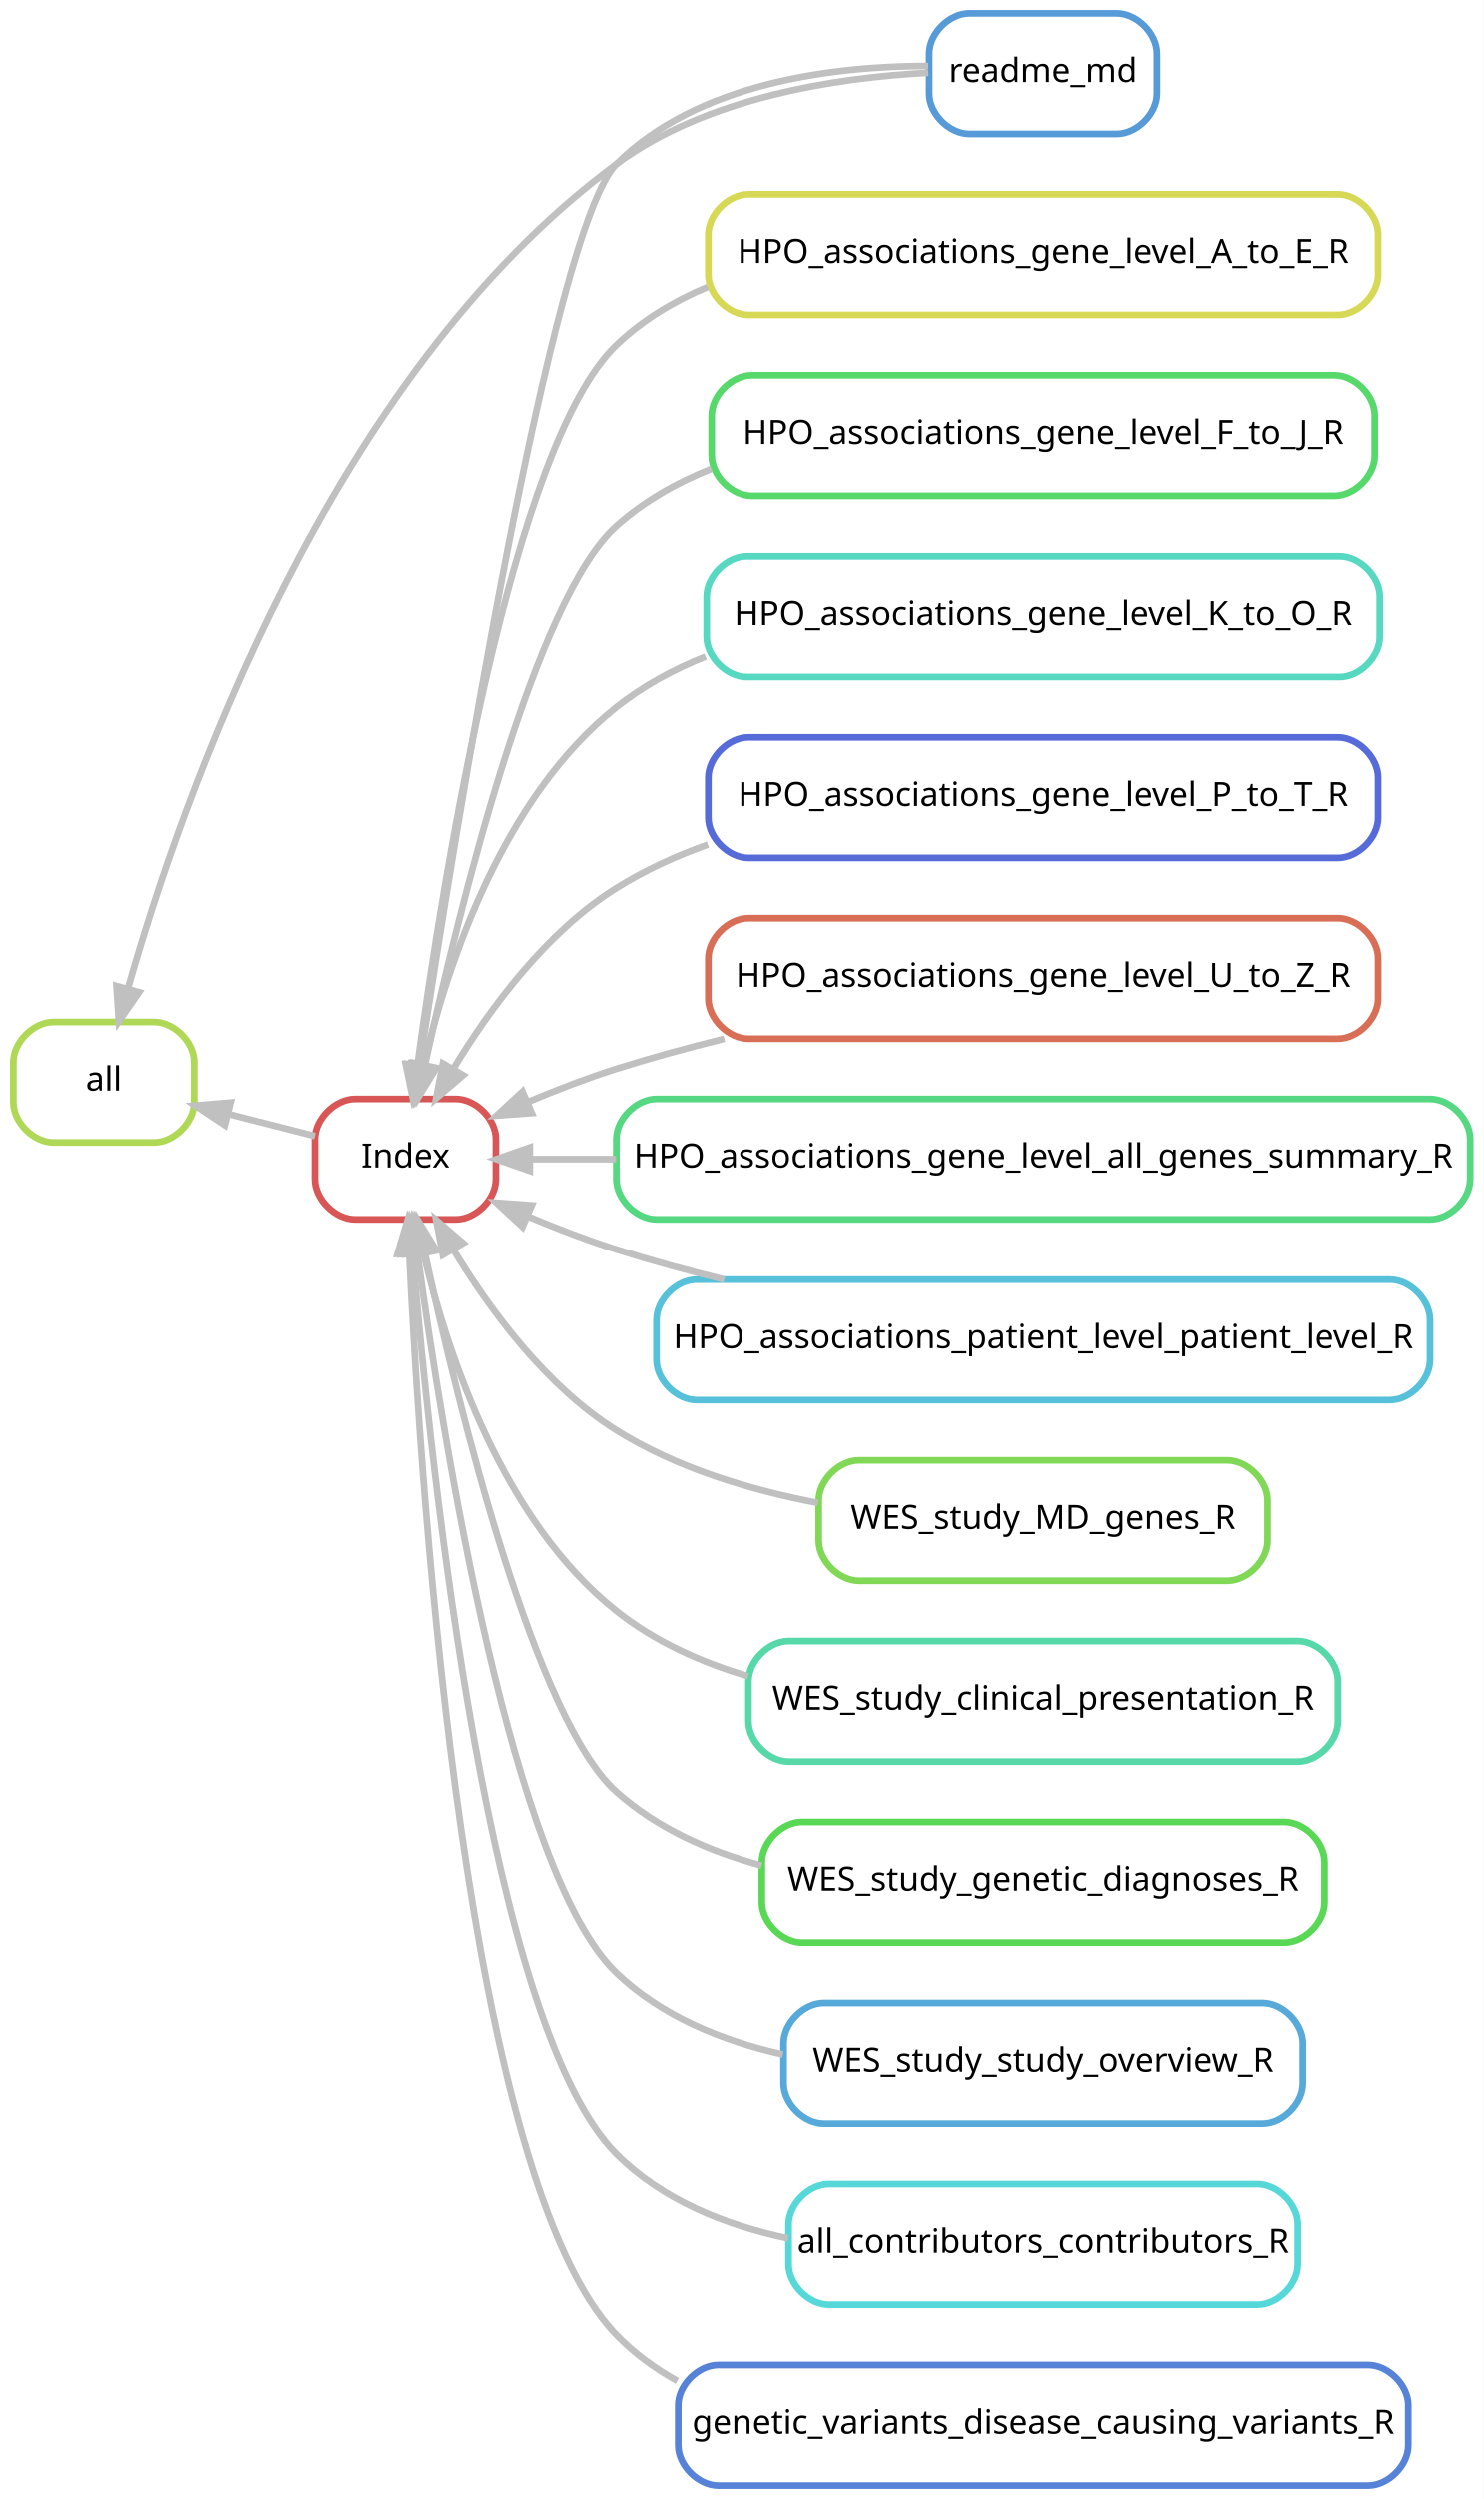
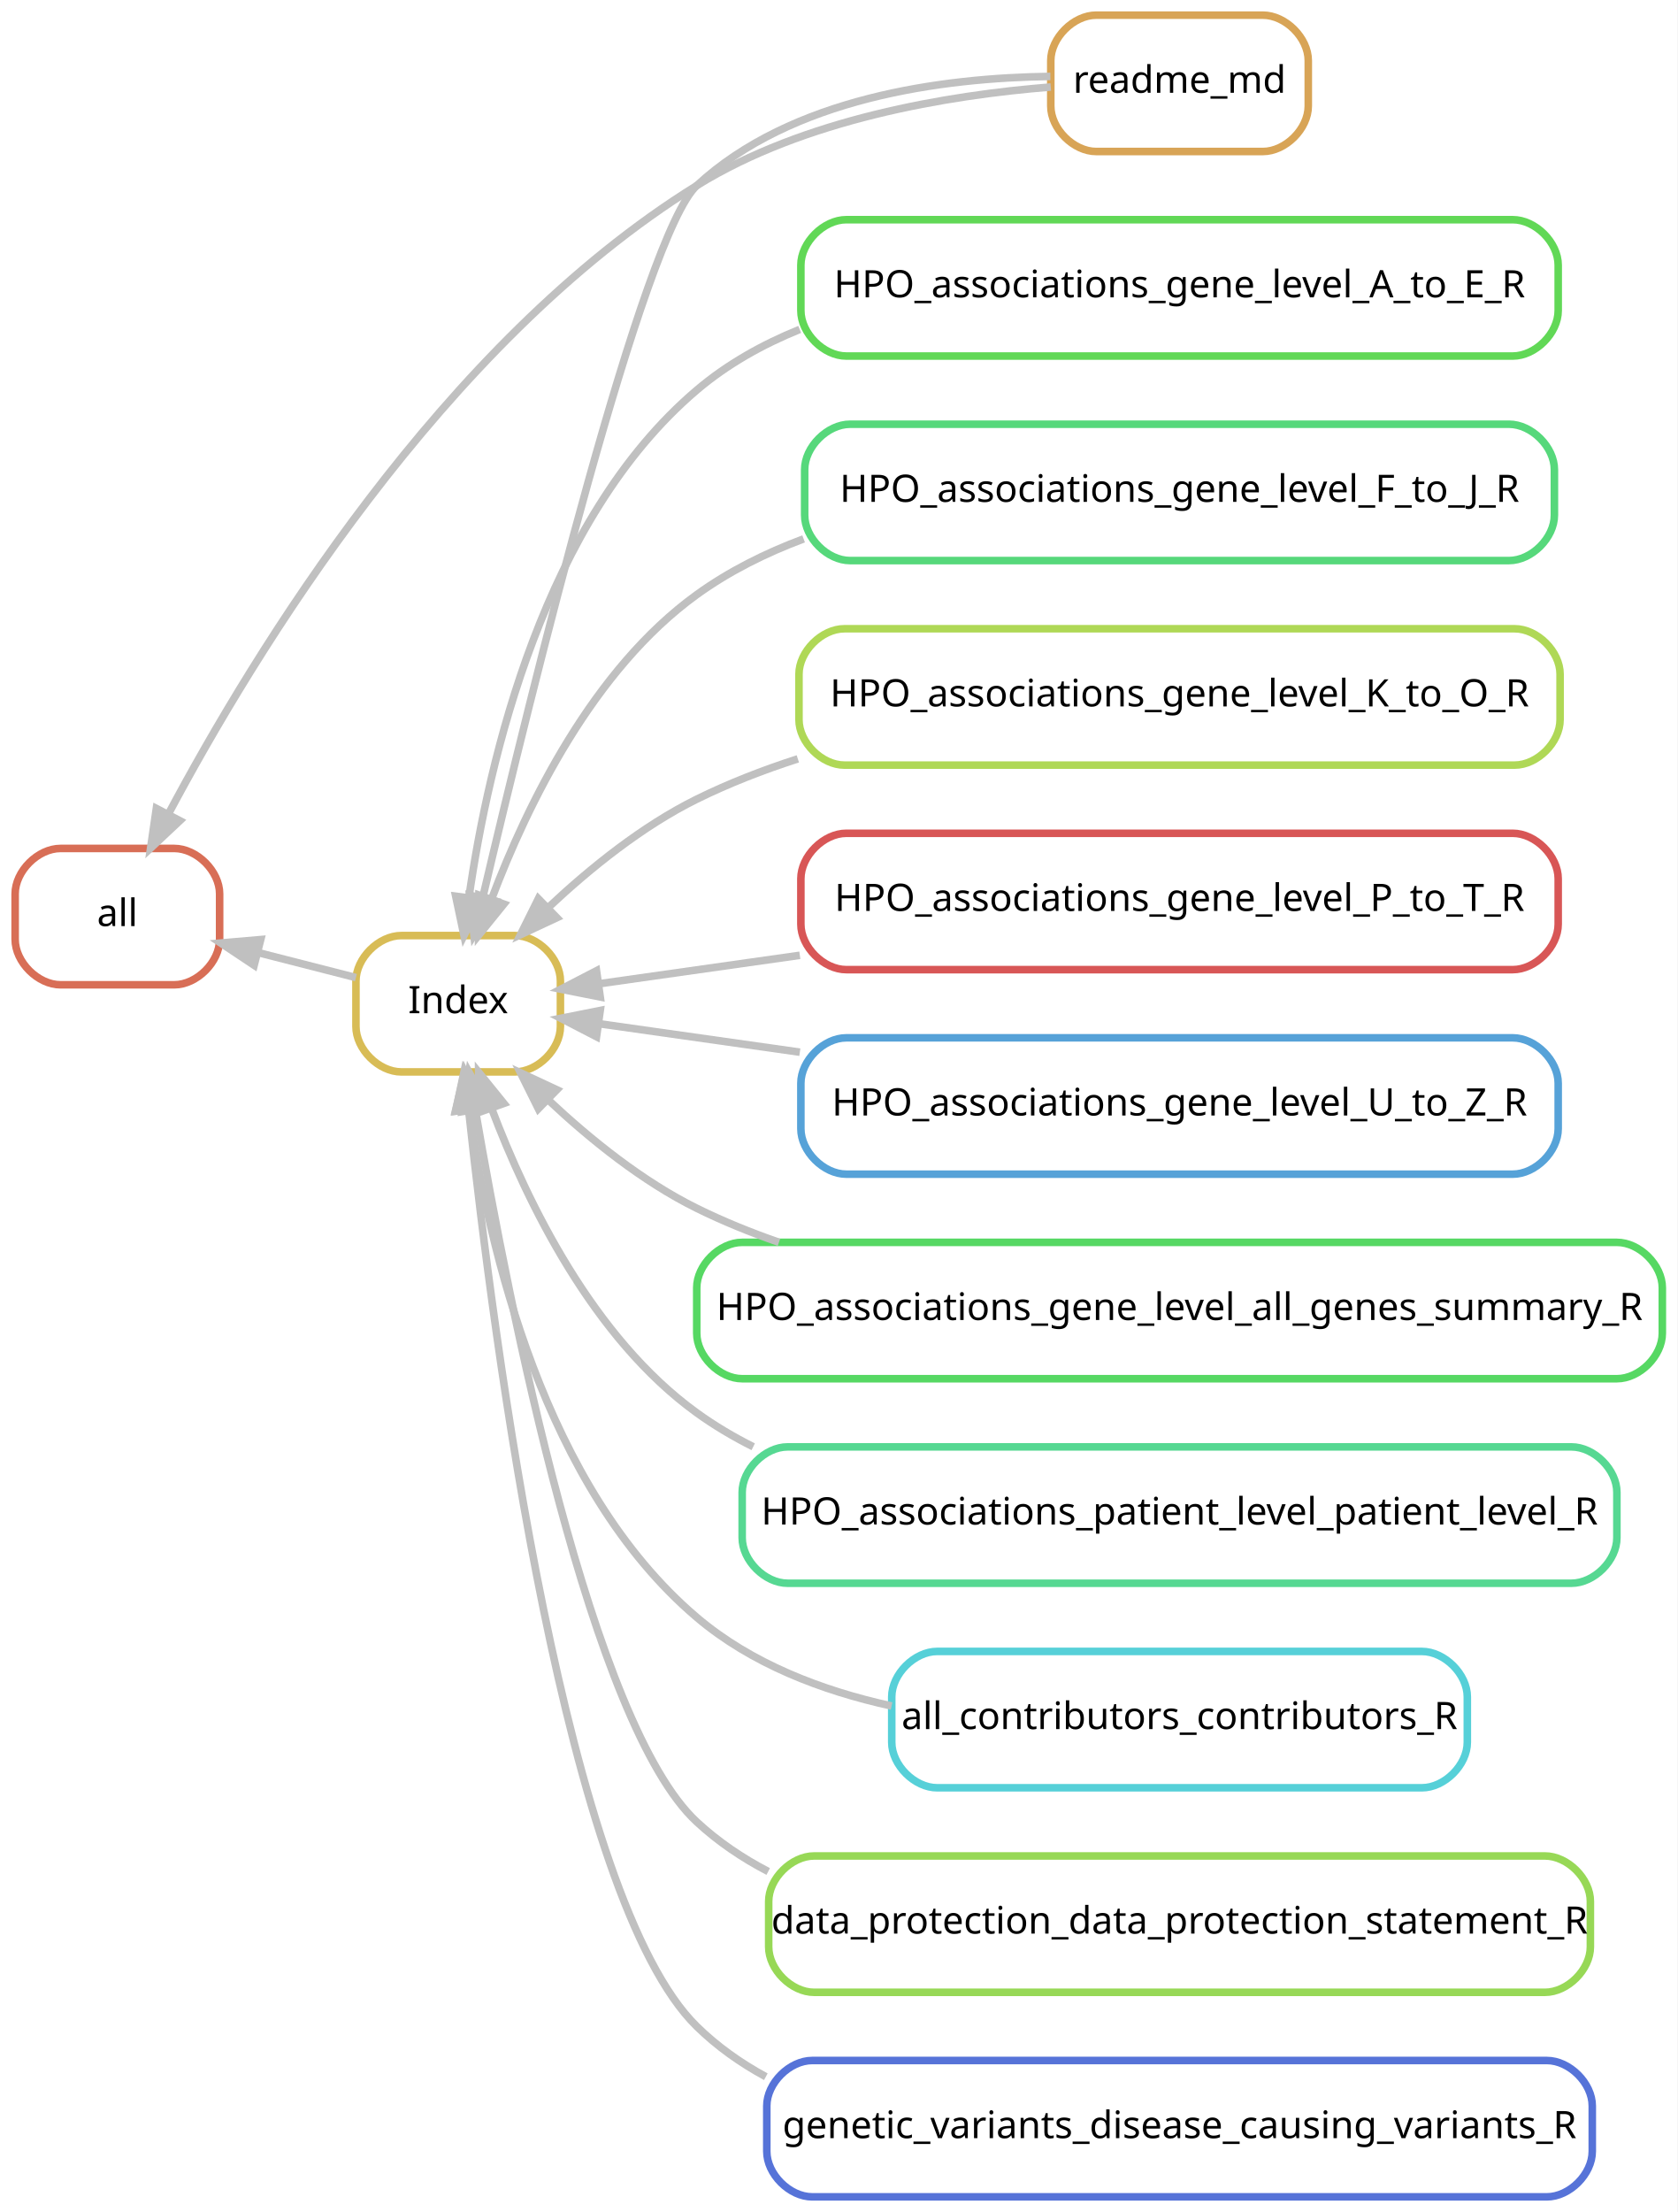
- <svg xmlns="http://www.w3.org/2000/svg" width="443pt" height="746pt" viewBox="0.00 0.00 443.00 746.00">
-   <g id="graph0" class="graph" transform="scale(1 1) rotate(0) translate(4 742)">
-     <polygon fill="#ffffff" stroke="transparent" points="-4,4 -4,-742 439,-742 439,4 -4,4" />
+ <svg xmlns="http://www.w3.org/2000/svg" width="443pt" height="584pt" viewBox="0.00 0.00 443.00 584.00">
+   <g id="graph0" class="graph" transform="scale(1 1) rotate(0) translate(4 580)">
+     <polygon fill="#ffffff" stroke="transparent" points="-4,4 -4,-580 439,-580 439,4 -4,4" />
    <g id="node1" class="node">
-       <path fill="none" stroke="#afd856" stroke-width="2" d="M42,-437C42,-437 12,-437 12,-437 6,-437 0,-431 0,-425 0,-425 0,-413 0,-413 0,-407 6,-401 12,-401 12,-401 42,-401 42,-401 48,-401 54,-407 54,-413 54,-413 54,-425 54,-425 54,-431 48,-437 42,-437" />
-       <text text-anchor="middle" x="27" y="-416.5" font-family="sans" font-size="10.00" fill="#000000">all</text>
+       <path fill="none" stroke="#d86e56" stroke-width="2" d="M42,-356C42,-356 12,-356 12,-356 6,-356 0,-350 0,-344 0,-344 0,-332 0,-332 0,-326 6,-320 12,-320 12,-320 42,-320 42,-320 48,-320 54,-326 54,-332 54,-332 54,-344 54,-344 54,-350 48,-356 42,-356" />
+       <text text-anchor="middle" x="27" y="-335.5" font-family="sans" font-size="10.00" fill="#000000">all</text>
    </g>
    <g id="node2" class="node">
-       <path fill="none" stroke="#d85656" stroke-width="2" d="M132,-414C132,-414 102,-414 102,-414 96,-414 90,-408 90,-402 90,-402 90,-390 90,-390 90,-384 96,-378 102,-378 102,-378 132,-378 132,-378 138,-378 144,-384 144,-390 144,-390 144,-402 144,-402 144,-408 138,-414 132,-414" />
-       <text text-anchor="middle" x="117" y="-393.5" font-family="sans" font-size="10.00" fill="#000000">Index</text>
+       <path fill="none" stroke="#d8bc56" stroke-width="2" d="M132,-333C132,-333 102,-333 102,-333 96,-333 90,-327 90,-321 90,-321 90,-309 90,-309 90,-303 96,-297 102,-297 102,-297 132,-297 132,-297 138,-297 144,-303 144,-309 144,-309 144,-321 144,-321 144,-327 138,-333 132,-333" />
+       <text text-anchor="middle" x="117" y="-312.5" font-family="sans" font-size="10.00" fill="#000000">Index</text>
+     </g>
+     <g id="edge2" class="edge">
+       <path fill="none" stroke="#c0c0c0" stroke-width="2" d="M89.997,-321.901C81.884,-323.974 72.837,-326.286 64.187,-328.497" />
+       <polygon fill="#c0c0c0" stroke="#c0c0c0" stroke-width="2" points="63.117,-325.158 54.295,-331.025 64.85,-331.94 63.117,-325.158" />
+     </g>
+     <g id="node3" class="node">
+       <path fill="none" stroke="#61d856" stroke-width="2" d="M395.5,-522C395.5,-522 219.5,-522 219.5,-522 213.5,-522 207.5,-516 207.5,-510 207.5,-510 207.5,-498 207.5,-498 207.5,-492 213.5,-486 219.5,-486 219.5,-486 395.5,-486 395.5,-486 401.5,-486 407.5,-492 407.5,-498 407.5,-498 407.5,-510 407.5,-510 407.5,-516 401.5,-522 395.5,-522" />
+       <text text-anchor="middle" x="307.5" y="-501.5" font-family="sans" font-size="10.00" fill="#000000">HPO_associations_gene_level_A_to_E_R</text>
+     </g>
+     <g id="edge6" class="edge">
+       <path fill="none" stroke="#c0c0c0" stroke-width="2" d="M207.201,-493.036C197.33,-489.041 188.018,-483.812 180,-477 139.708,-442.766 125.058,-379.511 119.825,-342.994" />
+       <polygon fill="#c0c0c0" stroke="#c0c0c0" stroke-width="2" points="123.288,-342.483 118.534,-333.015 116.346,-343.381 123.288,-342.483" />
+     </g>
+     <g id="node4" class="node">
+       <path fill="none" stroke="#d8a456" stroke-width="2" d="M329.5,-576C329.5,-576 285.5,-576 285.5,-576 279.5,-576 273.5,-570 273.5,-564 273.5,-564 273.5,-552 273.5,-552 273.5,-546 279.5,-540 285.5,-540 285.5,-540 329.5,-540 329.5,-540 335.5,-540 341.5,-546 341.5,-552 341.5,-552 341.5,-564 341.5,-564 341.5,-570 335.5,-576 329.5,-576" />
+       <text text-anchor="middle" x="307.5" y="-555.5" font-family="sans" font-size="10.00" fill="#000000">readme_md</text>
    </g>
    <g id="edge1" class="edge">
-       <path fill="none" stroke="#c0c0c0" stroke-width="2" d="M89.997,-402.901C81.884,-404.974 72.837,-407.286 64.187,-409.497" />
-       <polygon fill="#c0c0c0" stroke="#c0c0c0" stroke-width="2" points="63.117,-406.158 54.295,-412.025 64.85,-412.94 63.117,-406.158" />
+       <path fill="none" stroke="#c0c0c0" stroke-width="2" d="M273.494,-557.032C246.376,-554.86 208.372,-548.574 180,-531 112.919,-489.448 63.044,-407.51 40.428,-365.005" />
+       <polygon fill="#c0c0c0" stroke="#c0c0c0" stroke-width="2" points="43.496,-363.32 35.769,-356.072 37.29,-366.557 43.496,-363.32" />
    </g>
-     <g id="node3" class="node">
-       <path fill="none" stroke="#d6d856" stroke-width="2" d="M395.5,-684C395.5,-684 219.5,-684 219.5,-684 213.5,-684 207.5,-678 207.5,-672 207.5,-672 207.5,-660 207.5,-660 207.5,-654 213.5,-648 219.5,-648 219.5,-648 395.5,-648 395.5,-648 401.5,-648 407.5,-654 407.5,-660 407.5,-660 407.5,-672 407.5,-672 407.5,-678 401.5,-684 395.5,-684" />
-       <text text-anchor="middle" x="307.5" y="-663.5" font-family="sans" font-size="10.00" fill="#000000">HPO_associations_gene_level_A_to_E_R</text>
+     <g id="edge5" class="edge">
+       <path fill="none" stroke="#c0c0c0" stroke-width="2" d="M273.389,-559.826C244.907,-559.453 205.049,-554.235 180,-531 165.976,-517.991 136.53,-398.435 123.472,-342.994" />
+       <polygon fill="#c0c0c0" stroke="#c0c0c0" stroke-width="2" points="126.848,-342.058 121.16,-333.119 120.032,-343.654 126.848,-342.058" />
+     </g>
+     <g id="node5" class="node">
+       <path fill="none" stroke="#56d87b" stroke-width="2" d="M394.5,-468C394.5,-468 220.5,-468 220.5,-468 214.5,-468 208.5,-462 208.5,-456 208.5,-456 208.5,-444 208.5,-444 208.5,-438 214.5,-432 220.5,-432 220.5,-432 394.5,-432 394.5,-432 400.5,-432 406.5,-438 406.5,-444 406.5,-444 406.5,-456 406.5,-456 406.5,-462 400.5,-468 394.5,-468" />
+       <text text-anchor="middle" x="307.5" y="-447.5" font-family="sans" font-size="10.00" fill="#000000">HPO_associations_gene_level_F_to_J_R</text>
+     </g>
+     <g id="edge8" class="edge">
+       <path fill="none" stroke="#c0c0c0" stroke-width="2" d="M208.226,-437.729C198.165,-433.976 188.528,-429.162 180,-423 152.629,-403.223 135.259,-367.6 125.843,-342.693" />
+       <polygon fill="#c0c0c0" stroke="#c0c0c0" stroke-width="2" points="129.066,-341.312 122.399,-333.078 122.476,-343.673 129.066,-341.312" />
+     </g>
+     <g id="node6" class="node">
+       <path fill="none" stroke="#afd856" stroke-width="2" d="M396,-414C396,-414 219,-414 219,-414 213,-414 207,-408 207,-402 207,-402 207,-390 207,-390 207,-384 213,-378 219,-378 219,-378 396,-378 396,-378 402,-378 408,-384 408,-390 408,-390 408,-402 408,-402 408,-408 402,-414 396,-414" />
+       <text text-anchor="middle" x="307.5" y="-393.5" font-family="sans" font-size="10.00" fill="#000000">HPO_associations_gene_level_K_to_O_R</text>
+     </g>
+     <g id="edge11" class="edge">
+       <path fill="none" stroke="#c0c0c0" stroke-width="2" d="M206.698,-379.655C197.46,-376.676 188.419,-373.157 180,-369 165.656,-361.918 151.902,-350.819 140.925,-340.521" />
+       <polygon fill="#c0c0c0" stroke="#c0c0c0" stroke-width="2" points="143.057,-337.71 133.455,-333.232 138.169,-342.721 143.057,-337.71" />
+     </g>
+     <g id="node7" class="node">
+       <path fill="none" stroke="#d85656" stroke-width="2" d="M395.5,-360C395.5,-360 219.5,-360 219.5,-360 213.5,-360 207.5,-354 207.5,-348 207.5,-348 207.5,-336 207.5,-336 207.5,-330 213.5,-324 219.5,-324 219.5,-324 395.5,-324 395.5,-324 401.5,-324 407.5,-330 407.5,-336 407.5,-336 407.5,-348 407.5,-348 407.5,-354 401.5,-360 395.5,-360" />
+       <text text-anchor="middle" x="307.5" y="-339.5" font-family="sans" font-size="10.00" fill="#000000">HPO_associations_gene_level_P_to_T_R</text>
+     </g>
+     <g id="edge4" class="edge">
+       <path fill="none" stroke="#c0c0c0" stroke-width="2" d="M207.229,-327.788C188.293,-325.105 169.623,-322.458 154.223,-320.276" />
+       <polygon fill="#c0c0c0" stroke="#c0c0c0" stroke-width="2" points="154.512,-316.782 144.12,-318.844 153.53,-323.712 154.512,-316.782" />
+     </g>
+     <g id="node8" class="node">
+       <path fill="none" stroke="#56a2d8" stroke-width="2" d="M395.5,-306C395.5,-306 219.5,-306 219.5,-306 213.5,-306 207.5,-300 207.5,-294 207.5,-294 207.5,-282 207.5,-282 207.5,-276 213.5,-270 219.5,-270 219.5,-270 395.5,-270 395.5,-270 401.5,-270 407.5,-276 407.5,-282 407.5,-282 407.5,-294 407.5,-294 407.5,-300 401.5,-306 395.5,-306" />
+       <text text-anchor="middle" x="307.5" y="-285.5" font-family="sans" font-size="10.00" fill="#000000">HPO_associations_gene_level_U_to_Z_R</text>
+     </g>
+     <g id="edge9" class="edge">
+       <path fill="none" stroke="#c0c0c0" stroke-width="2" d="M207.229,-302.212C188.293,-304.895 169.623,-307.542 154.223,-309.724" />
+       <polygon fill="#c0c0c0" stroke="#c0c0c0" stroke-width="2" points="153.53,-306.288 144.12,-311.156 154.512,-313.218 153.53,-306.288" />
+     </g>
+     <g id="node9" class="node">
+       <path fill="none" stroke="#56d863" stroke-width="2" d="M423,-252C423,-252 192,-252 192,-252 186,-252 180,-246 180,-240 180,-240 180,-228 180,-228 180,-222 186,-216 192,-216 192,-216 423,-216 423,-216 429,-216 435,-222 435,-228 435,-228 435,-240 435,-240 435,-246 429,-252 423,-252" />
+       <text text-anchor="middle" x="307.5" y="-231.5" font-family="sans" font-size="10.00" fill="#000000">HPO_associations_gene_level_all_genes_summary_R</text>
+     </g>
+     <g id="edge7" class="edge">
+       <path fill="none" stroke="#c0c0c0" stroke-width="2" d="M201.712,-252.014C194.213,-254.617 186.898,-257.594 180,-261 165.656,-268.082 151.902,-279.181 140.925,-289.479" />
+       <polygon fill="#c0c0c0" stroke="#c0c0c0" stroke-width="2" points="138.169,-287.279 133.455,-296.768 143.057,-292.29 138.169,-287.279" />
+     </g>
+     <g id="node10" class="node">
+       <path fill="none" stroke="#56d892" stroke-width="2" d="M411,-198C411,-198 204,-198 204,-198 198,-198 192,-192 192,-186 192,-186 192,-174 192,-174 192,-168 198,-162 204,-162 204,-162 411,-162 411,-162 417,-162 423,-168 423,-174 423,-174 423,-186 423,-186 423,-192 417,-198 411,-198" />
+       <text text-anchor="middle" x="307.5" y="-177.5" font-family="sans" font-size="10.00" fill="#000000">HPO_associations_patient_level_patient_level_R</text>
+     </g>
+     <g id="edge10" class="edge">
+       <path fill="none" stroke="#c0c0c0" stroke-width="2" d="M194.917,-198.031C189.687,-200.647 184.677,-203.621 180,-207 152.629,-226.777 135.259,-262.4 125.843,-287.307" />
+       <polygon fill="#c0c0c0" stroke="#c0c0c0" stroke-width="2" points="122.476,-286.327 122.399,-296.922 129.066,-288.688 122.476,-286.327" />
+     </g>
+     <g id="node11" class="node">
+       <path fill="none" stroke="#56d0d8" stroke-width="2" d="M371.5,-144C371.5,-144 243.5,-144 243.5,-144 237.5,-144 231.5,-138 231.5,-132 231.5,-132 231.5,-120 231.5,-120 231.5,-114 237.5,-108 243.5,-108 243.5,-108 371.5,-108 371.5,-108 377.5,-108 383.5,-114 383.5,-120 383.5,-120 383.5,-132 383.5,-132 383.5,-138 377.5,-144 371.5,-144" />
+       <text text-anchor="middle" x="307.5" y="-123.5" font-family="sans" font-size="10.00" fill="#000000">all_contributors_contributors_R</text>
    </g>
    <g id="edge3" class="edge">
-       <path fill="none" stroke="#c0c0c0" stroke-width="2" d="M207.314,-656.355C197.239,-652.145 187.85,-646.505 180,-639 148.999,-609.363 128.428,-481.667 120.574,-424.207" />
-       <polygon fill="#c0c0c0" stroke="#c0c0c0" stroke-width="2" points="124.006,-423.466 119.214,-414.017 117.068,-424.392 124.006,-423.466" />
+       <path fill="none" stroke="#c0c0c0" stroke-width="2" d="M231.456,-129.593C212.968,-133.642 194.398,-140.767 180,-153 139.708,-187.234 125.058,-250.489 119.825,-287.006" />
+       <polygon fill="#c0c0c0" stroke="#c0c0c0" stroke-width="2" points="116.346,-286.619 118.534,-296.985 123.288,-287.517 116.346,-286.619" />
    </g>
-     <g id="node4" class="node">
-       <path fill="none" stroke="#569ad8" stroke-width="2" d="M329.5,-738C329.5,-738 285.5,-738 285.5,-738 279.5,-738 273.5,-732 273.5,-726 273.5,-726 273.5,-714 273.5,-714 273.5,-708 279.5,-702 285.5,-702 285.5,-702 329.5,-702 329.5,-702 335.5,-702 341.5,-708 341.5,-714 341.5,-714 341.5,-726 341.5,-726 341.5,-732 335.5,-738 329.5,-738" />
-       <text text-anchor="middle" x="307.5" y="-717.5" font-family="sans" font-size="10.00" fill="#000000">readme_md</text>
-     </g>
-     <g id="edge2" class="edge">
-       <path fill="none" stroke="#c0c0c0" stroke-width="2" d="M273.243,-720.26C245.619,-718.826 207.048,-712.934 180,-693 94.296,-629.839 50.285,-503.458 34.253,-447.17" />
-       <polygon fill="#c0c0c0" stroke="#c0c0c0" stroke-width="2" points="37.534,-445.902 31.498,-437.195 30.787,-447.766 37.534,-445.902" />
+     <g id="node12" class="node">
+       <path fill="none" stroke="#97d856" stroke-width="2" d="M404,-90C404,-90 211,-90 211,-90 205,-90 199,-84 199,-78 199,-78 199,-66 199,-66 199,-60 205,-54 211,-54 211,-54 404,-54 404,-54 410,-54 416,-60 416,-66 416,-66 416,-78 416,-78 416,-84 410,-90 404,-90" />
+       <text text-anchor="middle" x="307.5" y="-69.5" font-family="sans" font-size="10.00" fill="#000000">data_protection_data_protection_statement_R</text>
    </g>
    <g id="edge12" class="edge">
-       <path fill="none" stroke="#c0c0c0" stroke-width="2" d="M273.228,-722.291C244.446,-722.241 204.243,-717.235 180,-693 160.853,-673.859 131.861,-494.147 121.159,-423.925" />
-       <polygon fill="#c0c0c0" stroke="#c0c0c0" stroke-width="2" points="124.616,-423.377 119.659,-414.013 117.695,-424.424 124.616,-423.377" />
-     </g>
-     <g id="node5" class="node">
-       <path fill="none" stroke="#56d86b" stroke-width="2" d="M394.5,-630C394.5,-630 220.5,-630 220.5,-630 214.5,-630 208.5,-624 208.5,-618 208.5,-618 208.5,-606 208.5,-606 208.5,-600 214.5,-594 220.5,-594 220.5,-594 394.5,-594 394.5,-594 400.5,-594 406.5,-600 406.5,-606 406.5,-606 406.5,-618 406.5,-618 406.5,-624 400.5,-630 394.5,-630" />
-       <text text-anchor="middle" x="307.5" y="-609.5" font-family="sans" font-size="10.00" fill="#000000">HPO_associations_gene_level_F_to_J_R</text>
-     </g>
-     <g id="edge16" class="edge">
-       <path fill="none" stroke="#c0c0c0" stroke-width="2" d="M208.447,-602.073C198.045,-597.931 188.27,-592.384 180,-585 155.714,-563.316 133.077,-471.312 122.797,-424.141" />
-       <polygon fill="#c0c0c0" stroke="#c0c0c0" stroke-width="2" points="126.198,-423.303 120.682,-414.257 119.353,-424.768 126.198,-423.303" />
-     </g>
-     <g id="node6" class="node">
-       <path fill="none" stroke="#56d8c1" stroke-width="2" d="M396,-576C396,-576 219,-576 219,-576 213,-576 207,-570 207,-564 207,-564 207,-552 207,-552 207,-546 213,-540 219,-540 219,-540 396,-540 396,-540 402,-540 408,-546 408,-552 408,-552 408,-564 408,-564 408,-570 402,-576 396,-576" />
-       <text text-anchor="middle" x="307.5" y="-555.5" font-family="sans" font-size="10.00" fill="#000000">HPO_associations_gene_level_K_to_O_R</text>
-     </g>
-     <g id="edge14" class="edge">
-       <path fill="none" stroke="#c0c0c0" stroke-width="2" d="M206.68,-546.119C197.081,-542.276 187.972,-537.334 180,-531 146.308,-504.229 129.799,-455.231 122.369,-424.207" />
-       <polygon fill="#c0c0c0" stroke="#c0c0c0" stroke-width="2" points="125.697,-423.048 120.107,-414.048 118.865,-424.57 125.697,-423.048" />
-     </g>
-     <g id="node7" class="node">
-       <path fill="none" stroke="#566bd8" stroke-width="2" d="M395.5,-522C395.5,-522 219.5,-522 219.5,-522 213.5,-522 207.5,-516 207.5,-510 207.5,-510 207.5,-498 207.5,-498 207.5,-492 213.5,-486 219.5,-486 219.5,-486 395.5,-486 395.5,-486 401.5,-486 407.5,-492 407.5,-498 407.5,-498 407.5,-510 407.5,-510 407.5,-516 401.5,-522 395.5,-522" />
-       <text text-anchor="middle" x="307.5" y="-501.5" font-family="sans" font-size="10.00" fill="#000000">HPO_associations_gene_level_P_to_T_R</text>
-     </g>
-     <g id="edge15" class="edge">
-       <path fill="none" stroke="#c0c0c0" stroke-width="2" d="M207.367,-489.985C197.744,-486.545 188.439,-482.282 180,-477 159.038,-463.881 142.287,-441.175 131.342,-423.136" />
-       <polygon fill="#c0c0c0" stroke="#c0c0c0" stroke-width="2" points="134.204,-421.094 126.156,-414.203 128.15,-424.609 134.204,-421.094" />
-     </g>
-     <g id="node8" class="node">
-       <path fill="none" stroke="#d86e56" stroke-width="2" d="M395.5,-468C395.5,-468 219.5,-468 219.5,-468 213.5,-468 207.5,-462 207.5,-456 207.5,-456 207.5,-444 207.5,-444 207.5,-438 213.5,-432 219.5,-432 219.5,-432 395.5,-432 395.5,-432 401.5,-432 407.5,-438 407.5,-444 407.5,-444 407.5,-456 407.5,-456 407.5,-462 401.5,-468 395.5,-468" />
-       <text text-anchor="middle" x="307.5" y="-447.5" font-family="sans" font-size="10.00" fill="#000000">HPO_associations_gene_level_U_to_Z_R</text>
-     </g>
-     <g id="edge11" class="edge">
-       <path fill="none" stroke="#c0c0c0" stroke-width="2" d="M212.271,-431.987C201.307,-429.279 190.353,-426.28 180,-423 171.263,-420.232 162.082,-416.686 153.513,-413.081" />
-       <polygon fill="#c0c0c0" stroke="#c0c0c0" stroke-width="2" points="154.723,-409.791 144.156,-409.023 151.938,-416.213 154.723,-409.791" />
-     </g>
-     <g id="node9" class="node">
-       <path fill="none" stroke="#56d882" stroke-width="2" d="M423,-414C423,-414 192,-414 192,-414 186,-414 180,-408 180,-402 180,-402 180,-390 180,-390 180,-384 186,-378 192,-378 192,-378 423,-378 423,-378 429,-378 435,-384 435,-390 435,-390 435,-402 435,-402 435,-408 429,-414 423,-414" />
-       <text text-anchor="middle" x="307.5" y="-393.5" font-family="sans" font-size="10.00" fill="#000000">HPO_associations_gene_level_all_genes_summary_R</text>
-     </g>
-     <g id="edge4" class="edge">
-       <path fill="none" stroke="#c0c0c0" stroke-width="2" d="M179.905,-396C170.772,-396 162.089,-396 154.252,-396" />
-       <polygon fill="#c0c0c0" stroke="#c0c0c0" stroke-width="2" points="154.126,-392.5 144.126,-396 154.126,-399.5 154.126,-392.5" />
-     </g>
-     <g id="node10" class="node">
-       <path fill="none" stroke="#56c1d8" stroke-width="2" d="M411,-360C411,-360 204,-360 204,-360 198,-360 192,-354 192,-348 192,-348 192,-336 192,-336 192,-330 198,-324 204,-324 204,-324 411,-324 411,-324 417,-324 423,-330 423,-336 423,-336 423,-348 423,-348 423,-354 417,-360 411,-360" />
-       <text text-anchor="middle" x="307.5" y="-339.5" font-family="sans" font-size="10.00" fill="#000000">HPO_associations_patient_level_patient_level_R</text>
-     </g>
-     <g id="edge6" class="edge">
-       <path fill="none" stroke="#c0c0c0" stroke-width="2" d="M212.271,-360.013C201.307,-362.721 190.353,-365.72 180,-369 171.263,-371.768 162.082,-375.314 153.513,-378.919" />
-       <polygon fill="#c0c0c0" stroke="#c0c0c0" stroke-width="2" points="151.938,-375.787 144.156,-382.977 154.723,-382.209 151.938,-375.787" />
-     </g>
-     <g id="node11" class="node">
-       <path fill="none" stroke="#80d856" stroke-width="2" d="M362.5,-306C362.5,-306 252.5,-306 252.5,-306 246.5,-306 240.5,-300 240.5,-294 240.5,-294 240.5,-282 240.5,-282 240.5,-276 246.5,-270 252.5,-270 252.5,-270 362.5,-270 362.5,-270 368.5,-270 374.5,-276 374.5,-282 374.5,-282 374.5,-294 374.5,-294 374.5,-300 368.5,-306 362.5,-306" />
-       <text text-anchor="middle" x="307.5" y="-285.5" font-family="sans" font-size="10.00" fill="#000000">WES_study_MD_genes_R</text>
-     </g>
-     <g id="edge9" class="edge">
-       <path fill="none" stroke="#c0c0c0" stroke-width="2" d="M240.277,-293.259C219.774,-297.15 197.933,-303.776 180,-315 159.038,-328.119 142.287,-350.825 131.342,-368.864" />
-       <polygon fill="#c0c0c0" stroke="#c0c0c0" stroke-width="2" points="128.15,-367.391 126.156,-377.797 134.204,-370.906 128.15,-367.391" />
-     </g>
-     <g id="node12" class="node">
-       <path fill="none" stroke="#56d8a9" stroke-width="2" d="M383.5,-252C383.5,-252 231.5,-252 231.5,-252 225.5,-252 219.5,-246 219.5,-240 219.5,-240 219.5,-228 219.5,-228 219.5,-222 225.5,-216 231.5,-216 231.5,-216 383.5,-216 383.5,-216 389.5,-216 395.5,-222 395.5,-228 395.5,-228 395.5,-240 395.5,-240 395.5,-246 389.5,-252 383.5,-252" />
-       <text text-anchor="middle" x="307.5" y="-231.5" font-family="sans" font-size="10.00" fill="#000000">WES_study_clinical_presentation_R</text>
-     </g>
-     <g id="edge10" class="edge">
-       <path fill="none" stroke="#c0c0c0" stroke-width="2" d="M219.384,-241.481C205.188,-245.703 191.426,-251.921 180,-261 146.308,-287.771 129.799,-336.769 122.369,-367.793" />
-       <polygon fill="#c0c0c0" stroke="#c0c0c0" stroke-width="2" points="118.865,-367.43 120.107,-377.952 125.697,-368.952 118.865,-367.43" />
+       <path fill="none" stroke="#c0c0c0" stroke-width="2" d="M198.874,-85.895C192.031,-89.45 185.64,-93.768 180,-99 152.336,-124.66 130.547,-234.603 121.52,-287.007" />
+       <polygon fill="#c0c0c0" stroke="#c0c0c0" stroke-width="2" points="118.052,-286.529 119.839,-296.972 124.954,-287.694 118.052,-286.529" />
    </g>
    <g id="node13" class="node">
-       <path fill="none" stroke="#59d856" stroke-width="2" d="M379.5,-198C379.5,-198 235.5,-198 235.5,-198 229.5,-198 223.5,-192 223.5,-186 223.5,-186 223.5,-174 223.5,-174 223.5,-168 229.5,-162 235.5,-162 235.5,-162 379.5,-162 379.5,-162 385.5,-162 391.5,-168 391.5,-174 391.5,-174 391.5,-186 391.5,-186 391.5,-192 385.5,-198 379.5,-198" />
-       <text text-anchor="middle" x="307.5" y="-177.5" font-family="sans" font-size="10.00" fill="#000000">WES_study_genetic_diagnoses_R</text>
-     </g>
-     <g id="edge5" class="edge">
-       <path fill="none" stroke="#c0c0c0" stroke-width="2" d="M223.416,-184.978C207.554,-189.267 192.152,-196.15 180,-207 155.714,-228.684 133.077,-320.688 122.797,-367.859" />
-       <polygon fill="#c0c0c0" stroke="#c0c0c0" stroke-width="2" points="119.353,-367.232 120.682,-377.743 126.198,-368.697 119.353,-367.232" />
-     </g>
-     <g id="node14" class="node">
-       <path fill="none" stroke="#56a9d8" stroke-width="2" d="M373,-144C373,-144 242,-144 242,-144 236,-144 230,-138 230,-132 230,-132 230,-120 230,-120 230,-114 236,-108 242,-108 242,-108 373,-108 373,-108 379,-108 385,-114 385,-120 385,-120 385,-132 385,-132 385,-138 379,-144 373,-144" />
-       <text text-anchor="middle" x="307.5" y="-123.5" font-family="sans" font-size="10.00" fill="#000000">WES_study_study_overview_R</text>
-     </g>
-     <g id="edge8" class="edge">
-       <path fill="none" stroke="#c0c0c0" stroke-width="2" d="M229.783,-128.62C211.531,-132.712 193.493,-140.101 180,-153 148.999,-182.637 128.428,-310.333 120.574,-367.793" />
-       <polygon fill="#c0c0c0" stroke="#c0c0c0" stroke-width="2" points="117.068,-367.608 119.214,-377.983 124.006,-368.534 117.068,-367.608" />
-     </g>
-     <g id="node15" class="node">
-       <path fill="none" stroke="#56d8d8" stroke-width="2" d="M371.5,-90C371.5,-90 243.5,-90 243.5,-90 237.5,-90 231.5,-84 231.5,-78 231.5,-78 231.5,-66 231.5,-66 231.5,-60 237.5,-54 243.5,-54 243.5,-54 371.5,-54 371.5,-54 377.5,-54 383.5,-60 383.5,-66 383.5,-66 383.5,-78 383.5,-78 383.5,-84 377.5,-90 371.5,-90" />
-       <text text-anchor="middle" x="307.5" y="-69.5" font-family="sans" font-size="10.00" fill="#000000">all_contributors_contributors_R</text>
-     </g>
-     <g id="edge7" class="edge">
-       <path fill="none" stroke="#c0c0c0" stroke-width="2" d="M231.373,-73.776C212.446,-77.77 193.682,-85.323 180,-99 142.216,-136.771 124.768,-300.953 119.141,-367.664" />
-       <polygon fill="#c0c0c0" stroke="#c0c0c0" stroke-width="2" points="115.634,-367.609 118.31,-377.86 122.611,-368.178 115.634,-367.609" />
-     </g>
-     <g id="node16" class="node">
-       <path fill="none" stroke="#5682d8" stroke-width="2" d="M404.5,-36C404.5,-36 210.5,-36 210.5,-36 204.5,-36 198.5,-30 198.5,-24 198.5,-24 198.5,-12 198.5,-12 198.5,-6 204.5,0 210.5,0 210.5,0 404.5,0 404.5,0 410.5,0 416.5,-6 416.5,-12 416.5,-12 416.5,-24 416.5,-24 416.5,-30 410.5,-36 404.5,-36" />
+       <path fill="none" stroke="#5673d8" stroke-width="2" d="M404.5,-36C404.5,-36 210.5,-36 210.5,-36 204.5,-36 198.5,-30 198.5,-24 198.5,-24 198.5,-12 198.5,-12 198.5,-6 204.5,0 210.5,0 210.5,0 404.5,0 404.5,0 410.5,0 416.5,-6 416.5,-12 416.5,-12 416.5,-24 416.5,-24 416.5,-30 410.5,-36 404.5,-36" />
      <text text-anchor="middle" x="307.5" y="-15.5" font-family="sans" font-size="10.00" fill="#000000">genetic_variants_disease_causing_variants_R</text>
    </g>
    <g id="edge13" class="edge">
-       <path fill="none" stroke="#c0c0c0" stroke-width="2" d="M198.23,-31.236C191.536,-34.944 185.355,-39.476 180,-45 135.334,-91.077 121.695,-292.697 118.123,-367.733" />
-       <polygon fill="#c0c0c0" stroke="#c0c0c0" stroke-width="2" points="114.621,-367.704 117.666,-377.852 121.614,-368.02 114.621,-367.704" />
+       <path fill="none" stroke="#c0c0c0" stroke-width="2" d="M198.249,-31.713C191.595,-35.317 185.415,-39.696 180,-45 145.618,-78.683 126.506,-224.52 119.79,-286.721" />
+       <polygon fill="#c0c0c0" stroke="#c0c0c0" stroke-width="2" points="116.276,-286.667 118.713,-296.978 123.238,-287.398 116.276,-286.667" />
    </g>
  </g>
</svg>
